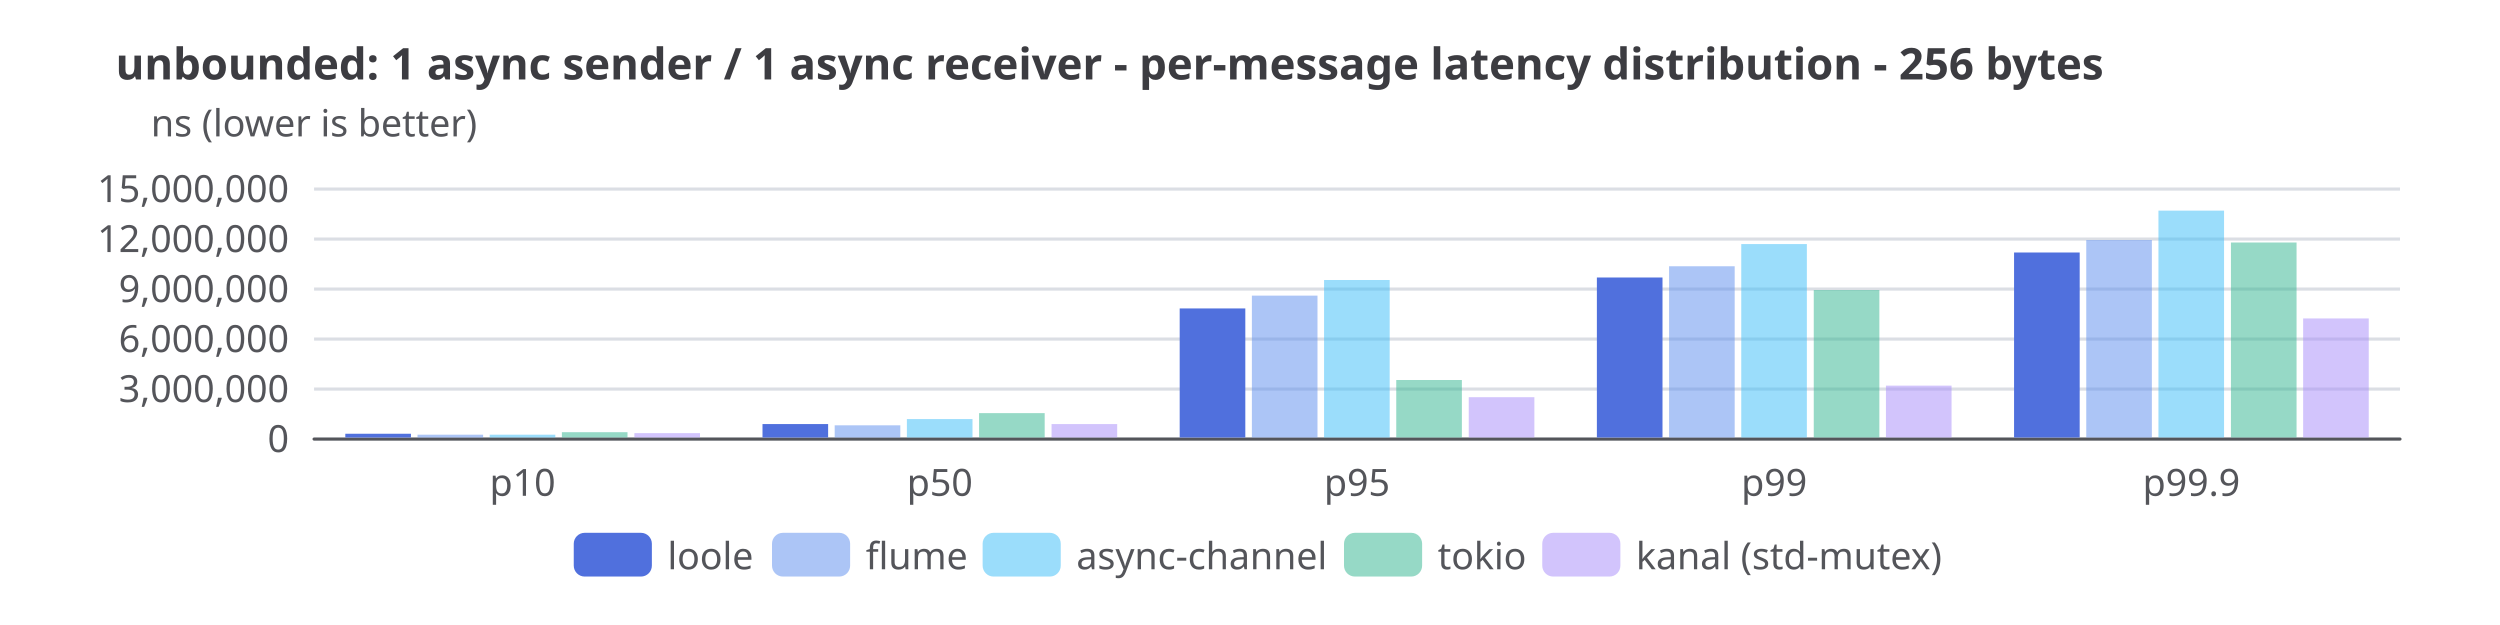
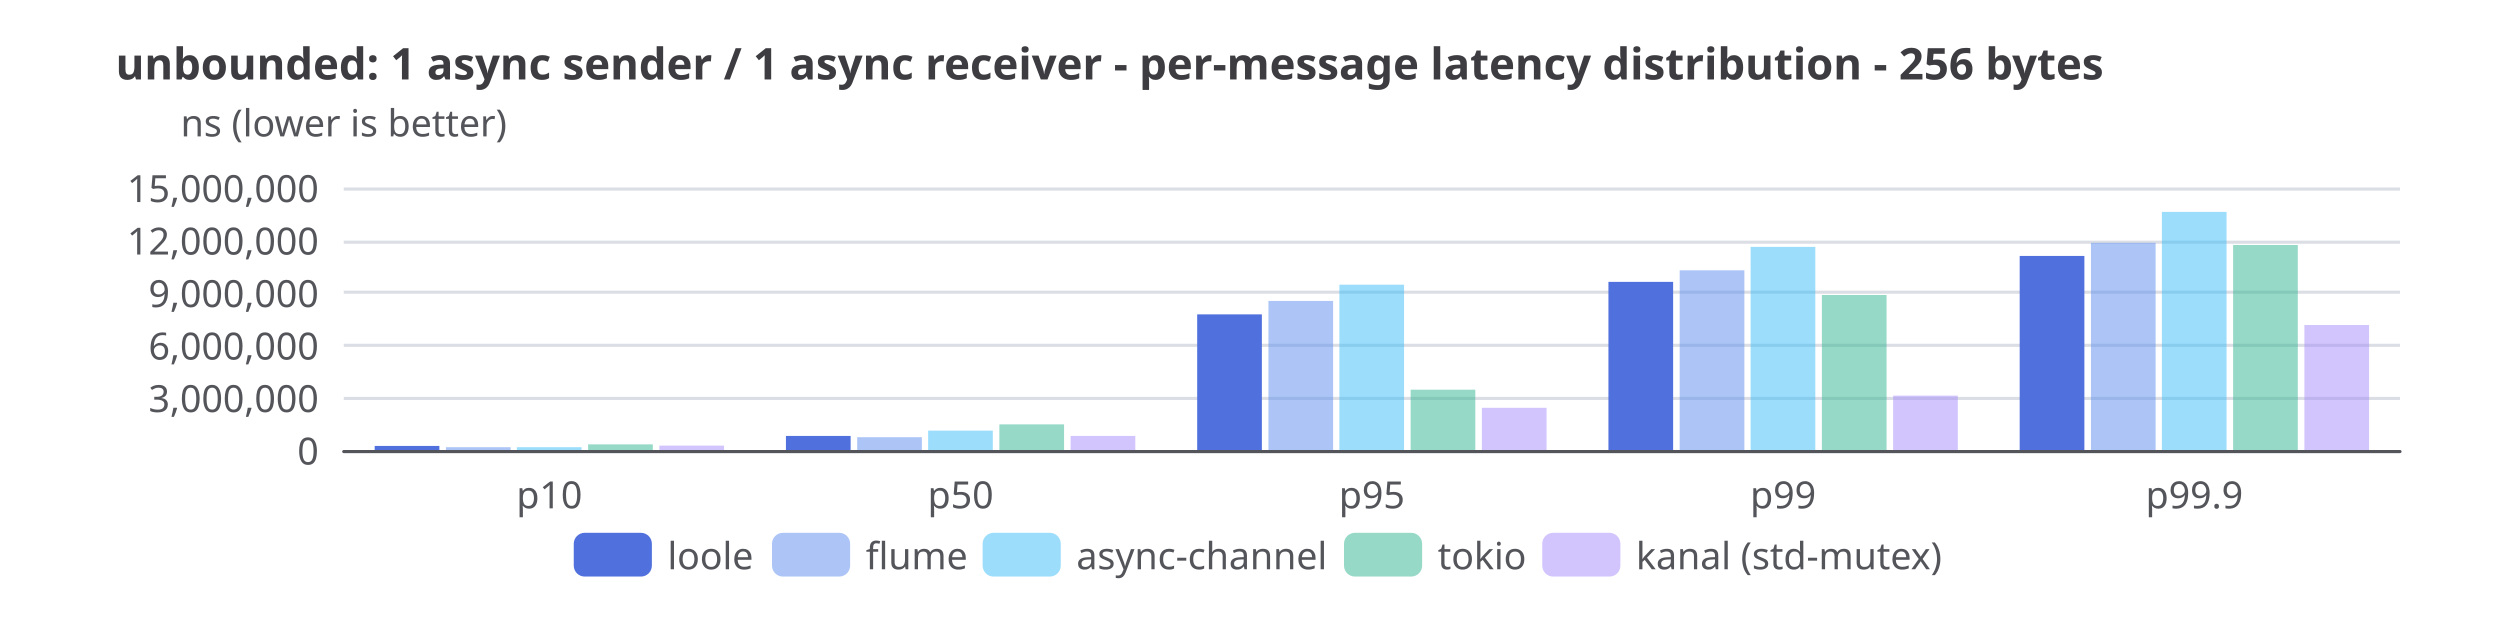
<svg xmlns="http://www.w3.org/2000/svg" width="800" height="200" version="1.1" baseProfile="full" viewBox="0 0 800 200">
  <rect width="800" height="200" x="0" y="0" fill="white" />
-   <path d="M100.5 140.5L768 140.5" fill="none" pointer-events="visible" stroke="#dbdee4" class="zr21-cls-151" />
-   <path d="M100.5 124.5L768 124.5" fill="none" pointer-events="visible" stroke="#dbdee4" class="zr21-cls-151" />
-   <path d="M100.5 108.5L768 108.5" fill="none" pointer-events="visible" stroke="#dbdee4" class="zr21-cls-151" />
-   <path d="M100.5 92.5L768 92.5" fill="none" pointer-events="visible" stroke="#dbdee4" class="zr21-cls-151" />
-   <path d="M100.5 76.5L768 76.5" fill="none" pointer-events="visible" stroke="#dbdee4" class="zr21-cls-151" />
-   <path d="M100.5 60.5L768 60.5" fill="none" pointer-events="visible" stroke="#dbdee4" class="zr21-cls-151" />
-   <text dominant-baseline="central" text-anchor="middle" style="font-size:12px;font-family:sans-serif;" xml:space="preserve" y="-6" transform="translate(100.48 45)" fill="#54555a">ns (lower is better)</text>
-   <path d="M100.5 140.5L768 140.5" fill="none" pointer-events="visible" stroke="#54555a" stroke-linecap="round" class="zr21-cls-151" />
-   <text dominant-baseline="central" text-anchor="end" style="font-size:12px;font-family:sans-serif;" transform="translate(92.48 140)" fill="#54555a">0</text>
-   <text dominant-baseline="central" text-anchor="end" style="font-size:12px;font-family:sans-serif;" transform="translate(92.48 124)" fill="#54555a">3,000,000</text>
-   <text dominant-baseline="central" text-anchor="end" style="font-size:12px;font-family:sans-serif;" transform="translate(92.48 108)" fill="#54555a">6,000,000</text>
-   <text dominant-baseline="central" text-anchor="end" style="font-size:12px;font-family:sans-serif;" transform="translate(92.48 92)" fill="#54555a">9,000,000</text>
-   <text dominant-baseline="central" text-anchor="end" style="font-size:12px;font-family:sans-serif;" transform="translate(92.48 76)" fill="#54555a">12,000,000</text>
-   <text dominant-baseline="central" text-anchor="end" style="font-size:12px;font-family:sans-serif;" transform="translate(92.48 60)" fill="#54555a">15,000,000</text>
-   <text dominant-baseline="central" text-anchor="middle" style="font-size:12px;font-family:sans-serif;" y="6" transform="translate(167.232 148)" fill="#54555a">p10</text>
-   <text dominant-baseline="central" text-anchor="middle" style="font-size:12px;font-family:sans-serif;" y="6" transform="translate(300.736 148)" fill="#54555a">p50</text>
-   <text dominant-baseline="central" text-anchor="middle" style="font-size:12px;font-family:sans-serif;" y="6" transform="translate(434.24 148)" fill="#54555a">p95</text>
-   <text dominant-baseline="central" text-anchor="middle" style="font-size:12px;font-family:sans-serif;" y="6" transform="translate(567.744 148)" fill="#54555a">p99</text>
-   <text dominant-baseline="central" text-anchor="middle" style="font-size:12px;font-family:sans-serif;" y="6" transform="translate(701.248 148)" fill="#54555a">p99.9</text>
-   <path d="M110.5 140l21 0l0 -1.2l-21 0Z" fill="#5070dd" ecmeta_series_index="0" ecmeta_data_index="0" ecmeta_ssr_type="chart" class="zr21-cls-152" />
-   <path d="M244 140l21 0l0 -4.3l-21 0Z" fill="#5070dd" ecmeta_series_index="0" ecmeta_data_index="1" ecmeta_ssr_type="chart" class="zr21-cls-152" />
-   <path d="M377.5 140l21 0l0 -41.3l-21 0Z" fill="#5070dd" ecmeta_series_index="0" ecmeta_data_index="2" ecmeta_ssr_type="chart" class="zr21-cls-152" />
-   <path d="M511 140l21 0l0 -51.2l-21 0Z" fill="#5070dd" ecmeta_series_index="0" ecmeta_data_index="3" ecmeta_ssr_type="chart" class="zr21-cls-152" />
-   <path d="M644.5 140l21 0l0 -59.2l-21 0Z" fill="#5070dd" ecmeta_series_index="0" ecmeta_data_index="4" ecmeta_ssr_type="chart" class="zr21-cls-152" />
-   <path d="M133.6 140l21 0l0 -0.9l-21 0Z" fill="rgb(91,141,239)" fill-opacity="0.5" ecmeta_series_index="1" ecmeta_data_index="0" ecmeta_ssr_type="chart" class="zr21-cls-153" />
-   <path d="M267.1 140l21 0l0 -3.9l-21 0Z" fill="rgb(91,141,239)" fill-opacity="0.5" ecmeta_series_index="1" ecmeta_data_index="1" ecmeta_ssr_type="chart" class="zr21-cls-153" />
-   <path d="M400.6 140l21 0l0 -45.4l-21 0Z" fill="rgb(91,141,239)" fill-opacity="0.5" ecmeta_series_index="1" ecmeta_data_index="2" ecmeta_ssr_type="chart" class="zr21-cls-153" />
-   <path d="M534.1 140l21 0l0 -54.8l-21 0Z" fill="rgb(91,141,239)" fill-opacity="0.5" ecmeta_series_index="1" ecmeta_data_index="3" ecmeta_ssr_type="chart" class="zr21-cls-153" />
-   <path d="M667.6 140l21 0l0 -63.2l-21 0Z" fill="rgb(91,141,239)" fill-opacity="0.5" ecmeta_series_index="1" ecmeta_data_index="4" ecmeta_ssr_type="chart" class="zr21-cls-153" />
-   <path d="M156.7 140l21 0l0 -0.9l-21 0Z" fill="rgb(56,189,248)" fill-opacity="0.5" ecmeta_series_index="2" ecmeta_data_index="0" ecmeta_ssr_type="chart" class="zr21-cls-154" />
-   <path d="M290.2 140l21 0l0 -5.9l-21 0Z" fill="rgb(56,189,248)" fill-opacity="0.5" ecmeta_series_index="2" ecmeta_data_index="1" ecmeta_ssr_type="chart" class="zr21-cls-154" />
-   <path d="M423.7 140l21 0l0 -50.4l-21 0Z" fill="rgb(56,189,248)" fill-opacity="0.5" ecmeta_series_index="2" ecmeta_data_index="2" ecmeta_ssr_type="chart" class="zr21-cls-154" />
-   <path d="M557.2 140l21 0l0 -61.9l-21 0Z" fill="rgb(56,189,248)" fill-opacity="0.5" ecmeta_series_index="2" ecmeta_data_index="3" ecmeta_ssr_type="chart" class="zr21-cls-154" />
-   <path d="M690.7 140l21 0l0 -72.6l-21 0Z" fill="rgb(56,189,248)" fill-opacity="0.5" ecmeta_series_index="2" ecmeta_data_index="4" ecmeta_ssr_type="chart" class="zr21-cls-154" />
-   <path d="M179.8 140l21 0l0 -1.7l-21 0Z" fill="rgb(47,181,142)" fill-opacity="0.5" ecmeta_series_index="3" ecmeta_data_index="0" ecmeta_ssr_type="chart" class="zr21-cls-155" />
-   <path d="M313.3 140l21 0l0 -7.8l-21 0Z" fill="rgb(47,181,142)" fill-opacity="0.5" ecmeta_series_index="3" ecmeta_data_index="1" ecmeta_ssr_type="chart" class="zr21-cls-155" />
-   <path d="M446.8 140l21 0l0 -18.4l-21 0Z" fill="rgb(47,181,142)" fill-opacity="0.5" ecmeta_series_index="3" ecmeta_data_index="2" ecmeta_ssr_type="chart" class="zr21-cls-155" />
-   <path d="M580.4 140l21 0l0 -47.2l-21 0Z" fill="rgb(47,181,142)" fill-opacity="0.5" ecmeta_series_index="3" ecmeta_data_index="3" ecmeta_ssr_type="chart" class="zr21-cls-155" />
-   <path d="M713.9 140l21 0l0 -62.4l-21 0Z" fill="rgb(47,181,142)" fill-opacity="0.5" ecmeta_series_index="3" ecmeta_data_index="4" ecmeta_ssr_type="chart" class="zr21-cls-155" />
-   <path d="M203 140l21 0l0 -1.4l-21 0Z" fill="rgb(167,139,250)" fill-opacity="0.5" ecmeta_series_index="4" ecmeta_data_index="0" ecmeta_ssr_type="chart" class="zr21-cls-156" />
-   <path d="M336.5 140l21 0l0 -4.3l-21 0Z" fill="rgb(167,139,250)" fill-opacity="0.5" ecmeta_series_index="4" ecmeta_data_index="1" ecmeta_ssr_type="chart" class="zr21-cls-156" />
-   <path d="M470 140l21 0l0 -12.9l-21 0Z" fill="rgb(167,139,250)" fill-opacity="0.5" ecmeta_series_index="4" ecmeta_data_index="2" ecmeta_ssr_type="chart" class="zr21-cls-156" />
-   <path d="M603.5 140l21 0l0 -16.6l-21 0Z" fill="rgb(167,139,250)" fill-opacity="0.5" ecmeta_series_index="4" ecmeta_data_index="3" ecmeta_ssr_type="chart" class="zr21-cls-156" />
-   <path d="M737 140l21 0l0 -38.1l-21 0Z" fill="rgb(167,139,250)" fill-opacity="0.5" ecmeta_series_index="4" ecmeta_data_index="4" ecmeta_ssr_type="chart" class="zr21-cls-156" />
+   <path d="M110 144.5L768 144.5" fill="none" pointer-events="visible" stroke="#dbdee4" class="zr21-cls-151" />
+   <path d="M110 127.5L768 127.5" fill="none" pointer-events="visible" stroke="#dbdee4" class="zr21-cls-151" />
+   <path d="M110 110.5L768 110.5" fill="none" pointer-events="visible" stroke="#dbdee4" class="zr21-cls-151" />
+   <path d="M110 93.5L768 93.5" fill="none" pointer-events="visible" stroke="#dbdee4" class="zr21-cls-151" />
+   <path d="M110 77.5L768 77.5" fill="none" pointer-events="visible" stroke="#dbdee4" class="zr21-cls-151" />
+   <path d="M110 60.5L768 60.5" fill="none" pointer-events="visible" stroke="#dbdee4" class="zr21-cls-151" />
+   <text dominant-baseline="central" text-anchor="middle" style="font-size:12px;font-family:sans-serif;" xml:space="preserve" y="-6" transform="translate(110 45)" fill="#54555a">ns (lower is better)</text>
+   <path d="M110 144.5L768 144.5" fill="none" pointer-events="visible" stroke="#54555a" stroke-linecap="round" class="zr21-cls-151" />
+   <text dominant-baseline="central" text-anchor="end" style="font-size:12px;font-family:sans-serif;" transform="translate(102 144)" fill="#54555a">0</text>
+   <text dominant-baseline="central" text-anchor="end" style="font-size:12px;font-family:sans-serif;" transform="translate(102 127.2)" fill="#54555a">3,000,000</text>
+   <text dominant-baseline="central" text-anchor="end" style="font-size:12px;font-family:sans-serif;" transform="translate(102 110.4)" fill="#54555a">6,000,000</text>
+   <text dominant-baseline="central" text-anchor="end" style="font-size:12px;font-family:sans-serif;" transform="translate(102 93.6)" fill="#54555a">9,000,000</text>
+   <text dominant-baseline="central" text-anchor="end" style="font-size:12px;font-family:sans-serif;" transform="translate(102 76.8)" fill="#54555a">12,000,000</text>
+   <text dominant-baseline="central" text-anchor="end" style="font-size:12px;font-family:sans-serif;" transform="translate(102 60)" fill="#54555a">15,000,000</text>
+   <text dominant-baseline="central" text-anchor="middle" style="font-size:12px;font-family:sans-serif;" y="6" transform="translate(175.8 152)" fill="#54555a">p10</text>
+   <text dominant-baseline="central" text-anchor="middle" style="font-size:12px;font-family:sans-serif;" y="6" transform="translate(307.4 152)" fill="#54555a">p50</text>
+   <text dominant-baseline="central" text-anchor="middle" style="font-size:12px;font-family:sans-serif;" y="6" transform="translate(439 152)" fill="#54555a">p95</text>
+   <text dominant-baseline="central" text-anchor="middle" style="font-size:12px;font-family:sans-serif;" y="6" transform="translate(570.6 152)" fill="#54555a">p99</text>
+   <text dominant-baseline="central" text-anchor="middle" style="font-size:12px;font-family:sans-serif;" y="6" transform="translate(702.2 152)" fill="#54555a">p99.9</text>
+   <path d="M119.9 144l20.7 0l0 -1.3l-20.7 0Z" fill="#5070dd" ecmeta_series_index="0" ecmeta_data_index="0" ecmeta_ssr_type="chart" class="zr21-cls-152" />
+   <path d="M251.5 144l20.7 0l0 -4.5l-20.7 0Z" fill="#5070dd" ecmeta_series_index="0" ecmeta_data_index="1" ecmeta_ssr_type="chart" class="zr21-cls-152" />
+   <path d="M383.1 144l20.7 0l0 -43.4l-20.7 0Z" fill="#5070dd" ecmeta_series_index="0" ecmeta_data_index="2" ecmeta_ssr_type="chart" class="zr21-cls-152" />
+   <path d="M514.7 144l20.7 0l0 -53.8l-20.7 0Z" fill="#5070dd" ecmeta_series_index="0" ecmeta_data_index="3" ecmeta_ssr_type="chart" class="zr21-cls-152" />
+   <path d="M646.3 144l20.7 0l0 -62.1l-20.7 0Z" fill="#5070dd" ecmeta_series_index="0" ecmeta_data_index="4" ecmeta_ssr_type="chart" class="zr21-cls-152" />
+   <path d="M142.7 144l20.7 0l0 -0.9l-20.7 0Z" fill="rgb(91,141,239)" fill-opacity="0.5" ecmeta_series_index="1" ecmeta_data_index="0" ecmeta_ssr_type="chart" class="zr21-cls-153" />
+   <path d="M274.3 144l20.7 0l0 -4.1l-20.7 0Z" fill="rgb(91,141,239)" fill-opacity="0.5" ecmeta_series_index="1" ecmeta_data_index="1" ecmeta_ssr_type="chart" class="zr21-cls-153" />
+   <path d="M405.9 144l20.7 0l0 -47.7l-20.7 0Z" fill="rgb(91,141,239)" fill-opacity="0.5" ecmeta_series_index="1" ecmeta_data_index="2" ecmeta_ssr_type="chart" class="zr21-cls-153" />
+   <path d="M537.5 144l20.7 0l0 -57.5l-20.7 0Z" fill="rgb(91,141,239)" fill-opacity="0.5" ecmeta_series_index="1" ecmeta_data_index="3" ecmeta_ssr_type="chart" class="zr21-cls-153" />
+   <path d="M669.1 144l20.7 0l0 -66.3l-20.7 0Z" fill="rgb(91,141,239)" fill-opacity="0.5" ecmeta_series_index="1" ecmeta_data_index="4" ecmeta_ssr_type="chart" class="zr21-cls-153" />
+   <path d="M165.4 144l20.7 0l0 -0.9l-20.7 0Z" fill="rgb(56,189,248)" fill-opacity="0.5" ecmeta_series_index="2" ecmeta_data_index="0" ecmeta_ssr_type="chart" class="zr21-cls-154" />
+   <path d="M297 144l20.7 0l0 -6.2l-20.7 0Z" fill="rgb(56,189,248)" fill-opacity="0.5" ecmeta_series_index="2" ecmeta_data_index="1" ecmeta_ssr_type="chart" class="zr21-cls-154" />
+   <path d="M428.6 144l20.7 0l0 -52.9l-20.7 0Z" fill="rgb(56,189,248)" fill-opacity="0.5" ecmeta_series_index="2" ecmeta_data_index="2" ecmeta_ssr_type="chart" class="zr21-cls-154" />
+   <path d="M560.2 144l20.7 0l0 -65l-20.7 0Z" fill="rgb(56,189,248)" fill-opacity="0.5" ecmeta_series_index="2" ecmeta_data_index="3" ecmeta_ssr_type="chart" class="zr21-cls-154" />
+   <path d="M691.8 144l20.7 0l0 -76.2l-20.7 0Z" fill="rgb(56,189,248)" fill-opacity="0.5" ecmeta_series_index="2" ecmeta_data_index="4" ecmeta_ssr_type="chart" class="zr21-cls-154" />
+   <path d="M188.2 144l20.7 0l0 -1.8l-20.7 0Z" fill="rgb(47,181,142)" fill-opacity="0.5" ecmeta_series_index="3" ecmeta_data_index="0" ecmeta_ssr_type="chart" class="zr21-cls-155" />
+   <path d="M319.8 144l20.7 0l0 -8.2l-20.7 0Z" fill="rgb(47,181,142)" fill-opacity="0.5" ecmeta_series_index="3" ecmeta_data_index="1" ecmeta_ssr_type="chart" class="zr21-cls-155" />
+   <path d="M451.4 144l20.7 0l0 -19.3l-20.7 0Z" fill="rgb(47,181,142)" fill-opacity="0.5" ecmeta_series_index="3" ecmeta_data_index="2" ecmeta_ssr_type="chart" class="zr21-cls-155" />
+   <path d="M583 144l20.7 0l0 -49.6l-20.7 0Z" fill="rgb(47,181,142)" fill-opacity="0.5" ecmeta_series_index="3" ecmeta_data_index="3" ecmeta_ssr_type="chart" class="zr21-cls-155" />
+   <path d="M714.6 144l20.7 0l0 -65.6l-20.7 0Z" fill="rgb(47,181,142)" fill-opacity="0.5" ecmeta_series_index="3" ecmeta_data_index="4" ecmeta_ssr_type="chart" class="zr21-cls-155" />
+   <path d="M211 144l20.7 0l0 -1.4l-20.7 0Z" fill="rgb(167,139,250)" fill-opacity="0.5" ecmeta_series_index="4" ecmeta_data_index="0" ecmeta_ssr_type="chart" class="zr21-cls-156" />
+   <path d="M342.6 144l20.7 0l0 -4.5l-20.7 0Z" fill="rgb(167,139,250)" fill-opacity="0.5" ecmeta_series_index="4" ecmeta_data_index="1" ecmeta_ssr_type="chart" class="zr21-cls-156" />
+   <path d="M474.2 144l20.7 0l0 -13.5l-20.7 0Z" fill="rgb(167,139,250)" fill-opacity="0.5" ecmeta_series_index="4" ecmeta_data_index="2" ecmeta_ssr_type="chart" class="zr21-cls-156" />
+   <path d="M605.8 144l20.7 0l0 -17.4l-20.7 0Z" fill="rgb(167,139,250)" fill-opacity="0.5" ecmeta_series_index="4" ecmeta_data_index="3" ecmeta_ssr_type="chart" class="zr21-cls-156" />
+   <path d="M737.4 144l20.7 0l0 -40l-20.7 0Z" fill="rgb(167,139,250)" fill-opacity="0.5" ecmeta_series_index="4" ecmeta_data_index="4" ecmeta_ssr_type="chart" class="zr21-cls-156" />
  <path d="M-5 -5.5l442.8 0l0 25l-442.8 0Z" transform="translate(183.6 170.5)" fill="rgb(0,0,0)" fill-opacity="0" stroke="#b7b9be" stroke-width="0" class="zr21-cls-151" />
  <path d="M3.5 0L21.5 0A3.5 3.5 0 0 1 25 3.5L25 10.5A3.5 3.5 0 0 1 21.5 14L3.5 14A3.5 3.5 0 0 1 0 10.5L0 3.5A3.5 3.5 0 0 1 3.5 0Z" transform="translate(183.6 170.5)" fill="#5070dd" ecmeta_series_index="0" ecmeta_data_index="0" ecmeta_ssr_type="legend" ecmeta_silent="true" class="zr21-cls-151" />
  <text dominant-baseline="central" text-anchor="start" style="font-size:12px;font-family:sans-serif;" x="30" y="7" transform="translate(183.6 170.5)" fill="#54555a">loole</text>
  <path d="M0 0l55.4 0l0 14l-55.4 0Z" transform="translate(183.6 170.5)" fill="none" pointer-events="visible" ecmeta_series_index="0" ecmeta_data_index="0" ecmeta_ssr_type="legend" class="zr21-cls-157" />
  <path d="M3.5 0L21.5 0A3.5 3.5 0 0 1 25 3.5L25 10.5A3.5 3.5 0 0 1 21.5 14L3.5 14A3.5 3.5 0 0 1 0 10.5L0 3.5A3.5 3.5 0 0 1 3.5 0Z" transform="translate(247.04 170.5)" fill="rgb(91,141,239)" fill-opacity="0.5" ecmeta_series_index="1" ecmeta_data_index="1" ecmeta_ssr_type="legend" ecmeta_silent="true" class="zr21-cls-151" />
  <text dominant-baseline="central" text-anchor="start" style="font-size:12px;font-family:sans-serif;" x="30" y="7" transform="translate(247.04 170.5)" fill="#54555a">flume</text>
  <path d="M0 0l59.4 0l0 14l-59.4 0Z" transform="translate(247.04 170.5)" fill="none" pointer-events="visible" ecmeta_series_index="1" ecmeta_data_index="1" ecmeta_ssr_type="legend" class="zr21-cls-157" />
  <path d="M3.5 0L21.5 0A3.5 3.5 0 0 1 25 3.5L25 10.5A3.5 3.5 0 0 1 21.5 14L3.5 14A3.5 3.5 0 0 1 0 10.5L0 3.5A3.5 3.5 0 0 1 3.5 0Z" transform="translate(314.44 170.5)" fill="rgb(56,189,248)" fill-opacity="0.5" ecmeta_series_index="2" ecmeta_data_index="2" ecmeta_ssr_type="legend" ecmeta_silent="true" class="zr21-cls-151" />
  <text dominant-baseline="central" text-anchor="start" style="font-size:12px;font-family:sans-serif;" x="30" y="7" transform="translate(314.44 170.5)" fill="#54555a">async-channel</text>
  <path d="M0 0l107.6 0l0 14l-107.6 0Z" transform="translate(314.44 170.5)" fill="none" pointer-events="visible" ecmeta_series_index="2" ecmeta_data_index="2" ecmeta_ssr_type="legend" class="zr21-cls-157" />
  <path d="M3.5 0L21.5 0A3.5 3.5 0 0 1 25 3.5L25 10.5A3.5 3.5 0 0 1 21.5 14L3.5 14A3.5 3.5 0 0 1 0 10.5L0 3.5A3.5 3.5 0 0 1 3.5 0Z" transform="translate(430.08 170.5)" fill="rgb(47,181,142)" fill-opacity="0.5" ecmeta_series_index="3" ecmeta_data_index="3" ecmeta_ssr_type="legend" ecmeta_silent="true" class="zr21-cls-151" />
  <text dominant-baseline="central" text-anchor="start" style="font-size:12px;font-family:sans-serif;" x="30" y="7" transform="translate(430.08 170.5)" fill="#54555a">tokio</text>
  <path d="M0 0l55.4 0l0 14l-55.4 0Z" transform="translate(430.08 170.5)" fill="none" pointer-events="visible" ecmeta_series_index="3" ecmeta_data_index="3" ecmeta_ssr_type="legend" class="zr21-cls-157" />
  <path d="M3.5 0L21.5 0A3.5 3.5 0 0 1 25 3.5L25 10.5A3.5 3.5 0 0 1 21.5 14L3.5 14A3.5 3.5 0 0 1 0 10.5L0 3.5A3.5 3.5 0 0 1 3.5 0Z" transform="translate(493.52 170.5)" fill="rgb(167,139,250)" fill-opacity="0.5" ecmeta_series_index="4" ecmeta_data_index="4" ecmeta_ssr_type="legend" ecmeta_silent="true" class="zr21-cls-151" />
  <text dominant-baseline="central" text-anchor="start" style="font-size:12px;font-family:sans-serif;" xml:space="preserve" x="30" y="7" transform="translate(493.52 170.5)" fill="#54555a">kanal (std-mutex)</text>
  <path d="M0 0l122.9 0l0 14l-122.9 0Z" transform="translate(493.52 170.5)" fill="none" pointer-events="visible" ecmeta_series_index="4" ecmeta_data_index="4" ecmeta_ssr_type="legend" class="zr21-cls-157" />
  <path d="M-5 -5l585.8 0l0 24l-585.8 0Z" transform="translate(37 13)" fill="rgb(0,0,0)" fill-opacity="0" stroke="#3c3c41" stroke-width="0" class="zr21-cls-151" />
  <text dominant-baseline="central" text-anchor="start" style="font-size:14px;font-family:sans-serif;font-weight:bold;" xml:space="preserve" y="7" transform="translate(37 13)" fill="#3c3c41">unbounded: 1 async sender / 1 async receiver - per-message latency distribution - 256 bytes</text>
  <style>
.zr21-cls-151:hover {
pointer-events:none;
}
.zr21-cls-152:hover {
cursor:pointer;
fill:rgba(88,123,243,1);
}
.zr21-cls-153:hover {
cursor:pointer;
fill:rgba(100,155,255,0.5);
}
.zr21-cls-154:hover {
cursor:pointer;
fill:rgba(61,207,255,0.5);
}
.zr21-cls-155:hover {
cursor:pointer;
fill:rgba(51,199,156,0.5);
}
.zr21-cls-156:hover {
cursor:pointer;
fill:rgba(183,152,255,0.5);
}
.zr21-cls-157:hover {
cursor:pointer;
fill:rgba(0,0,0,0);
}



</style>
</svg>
